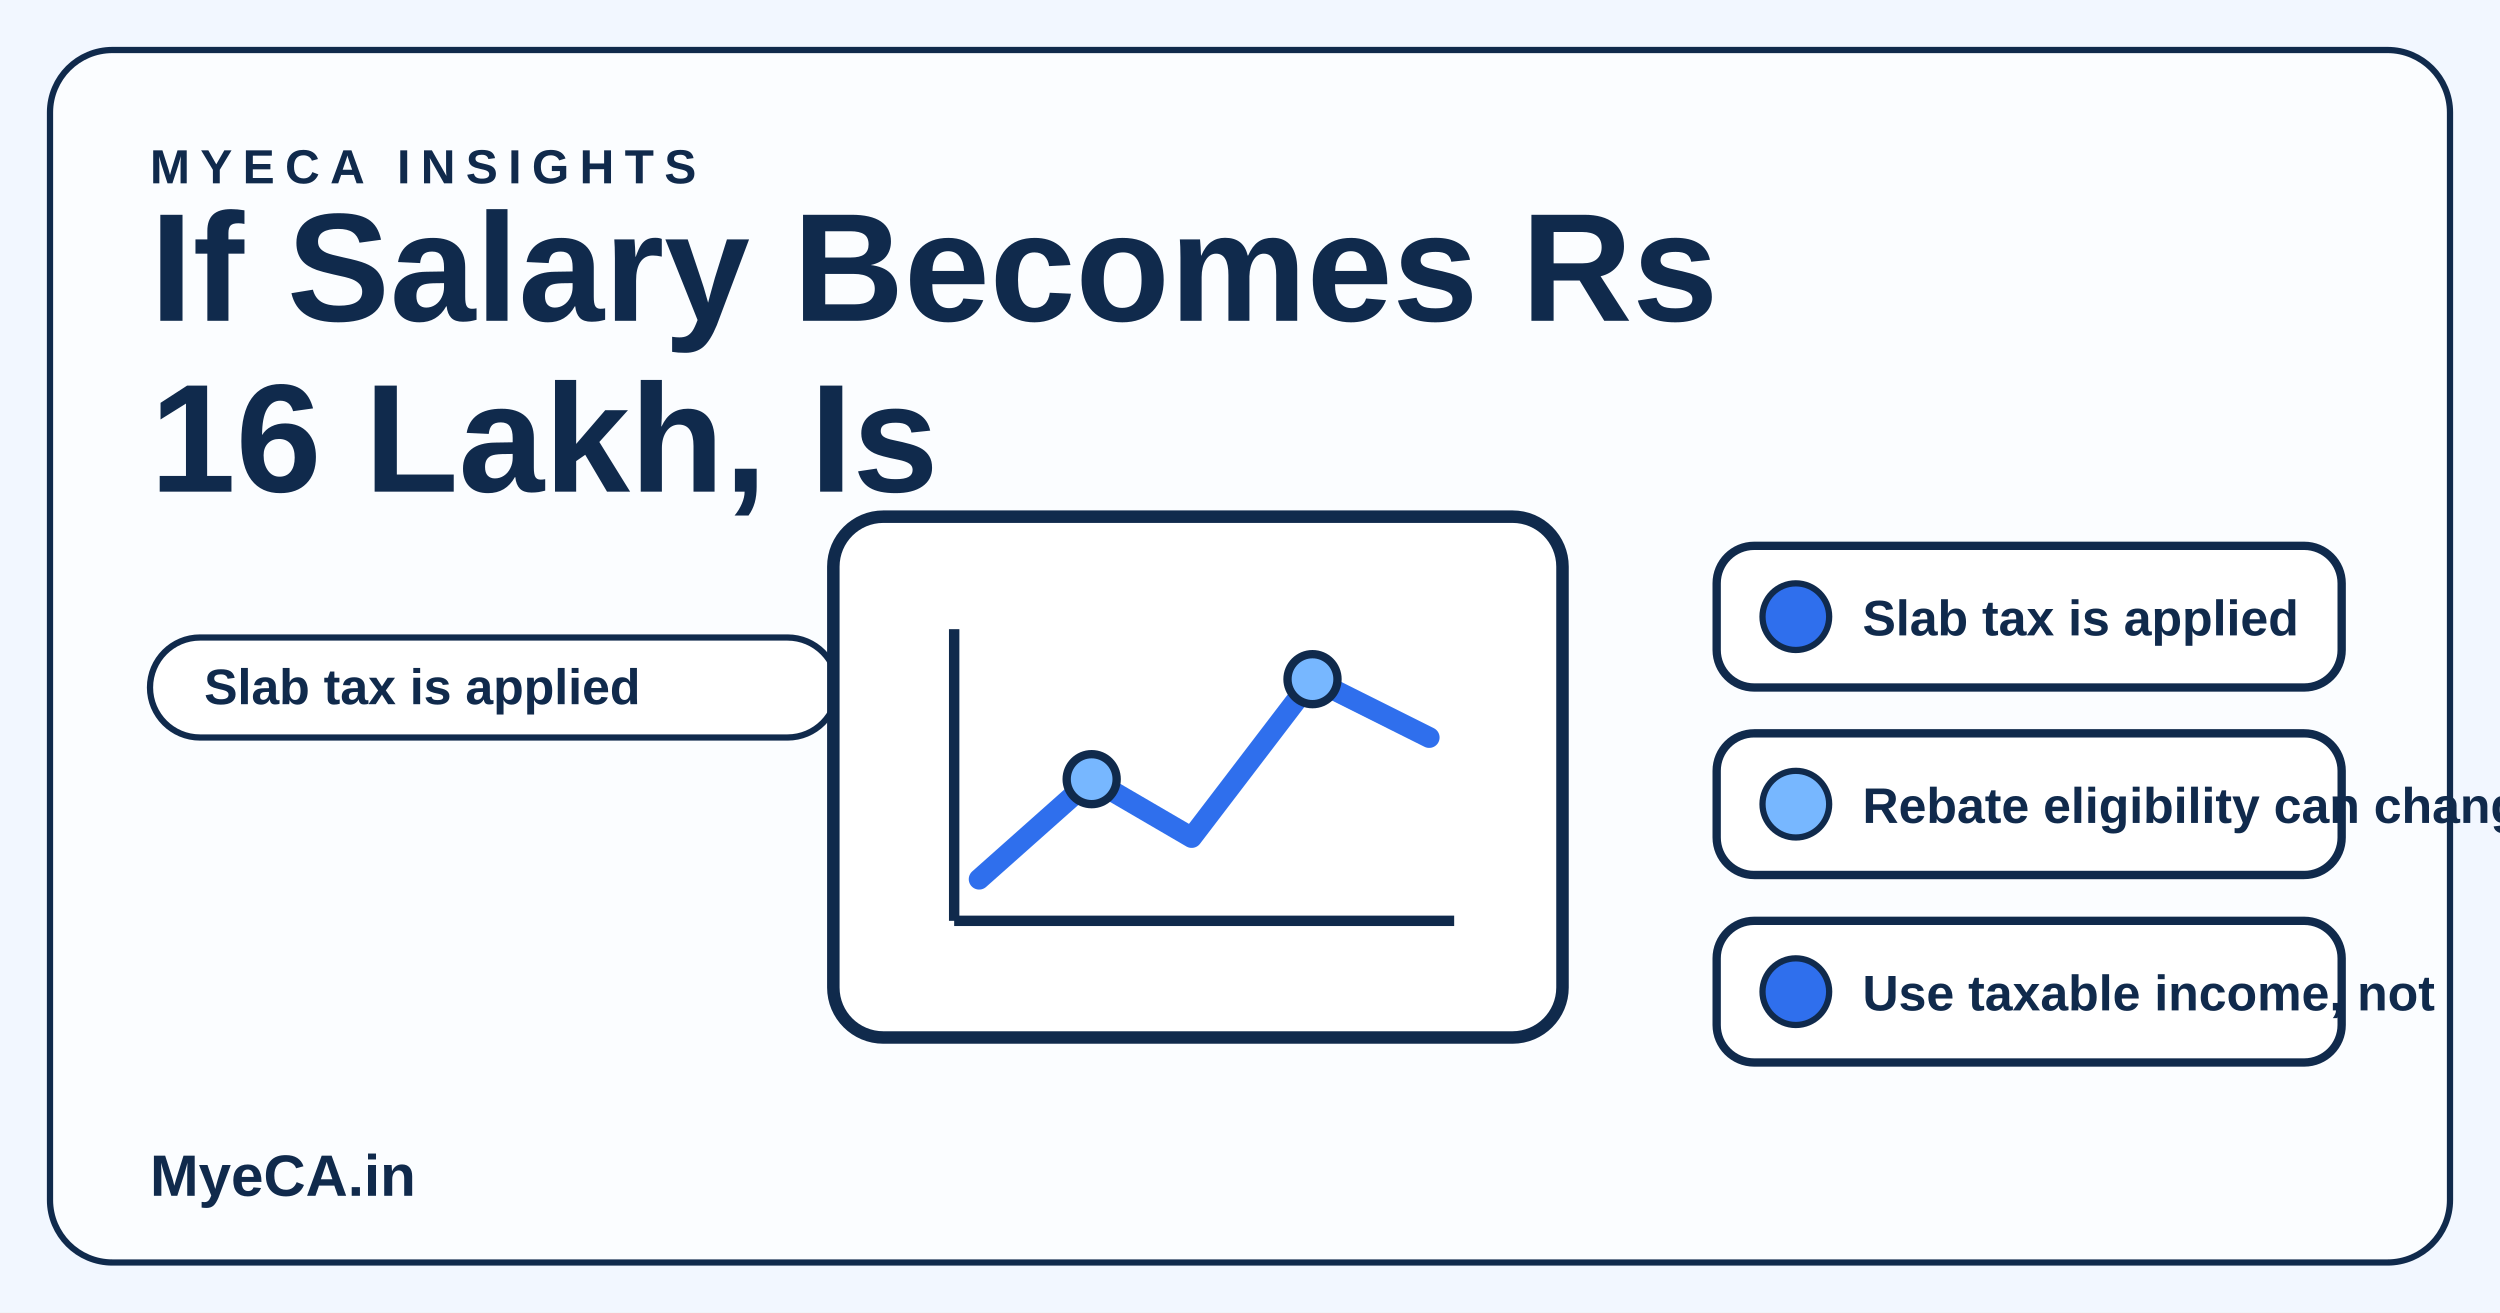
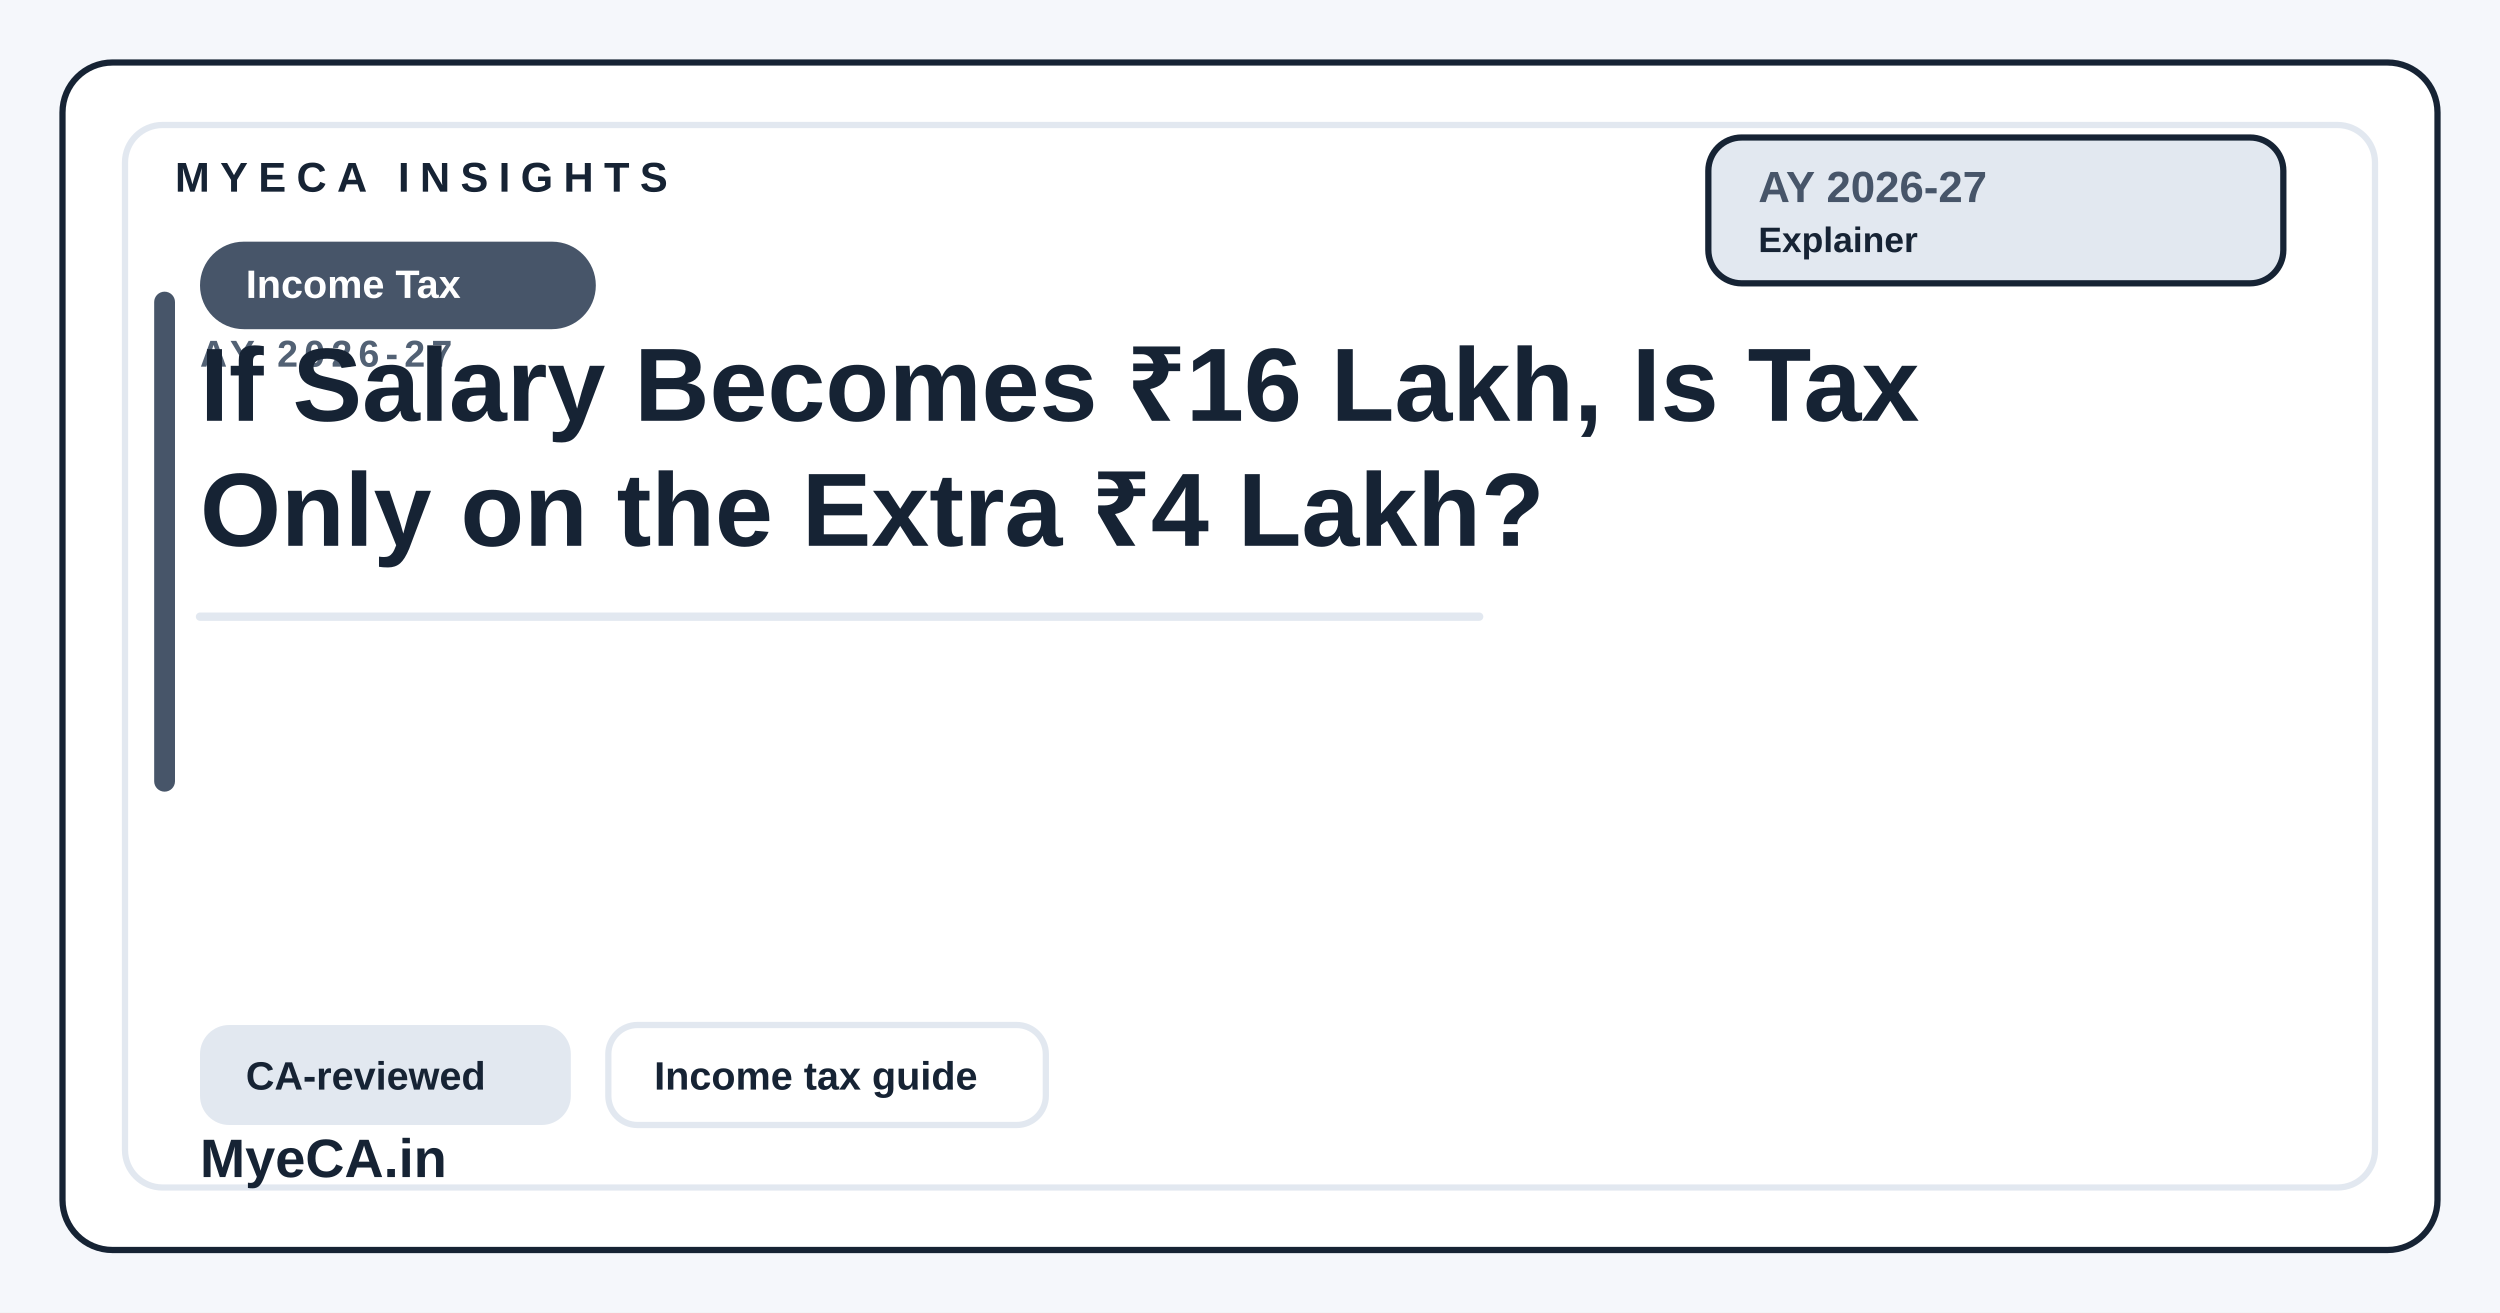
<svg xmlns="http://www.w3.org/2000/svg" width="1200" height="630" viewBox="0 0 1200 630" role="img" aria-labelledby="title desc">
-   <rect width="1200" height="630" fill="#f2f7ff" />
-   <rect x="24" y="24" width="1152" height="582" rx="30" fill="#fbfdff" stroke="#102a4c" stroke-width="3" />
-   <text x="72" y="88" font-family="Arial, Helvetica, sans-serif" font-size="23" font-weight="800" letter-spacing="5" fill="#102a4c">MYECA INSIGHTS</text>
-   <text x="72" y="154" font-family="Arial, Helvetica, sans-serif" font-size="74" font-weight="900" fill="#102a4c">If Salary Becomes Rs</text>
-   <text x="72" y="236" font-family="Arial, Helvetica, sans-serif" font-size="74" font-weight="900" fill="#102a4c">16 Lakh, Is</text>
-   <rect x="72" y="306" width="330" height="48" rx="24" fill="#fff" stroke="#102a4c" stroke-width="3" />
-   <text x="98" y="338" font-family="Arial, Helvetica, sans-serif" font-size="24" font-weight="800" fill="#102a4c">Slab tax is applied</text>
-   <g transform="translate(400 248)">
-     <rect x="0" y="0" width="350" height="250" rx="24" fill="#fff" stroke="#102a4c" stroke-width="6" />
-     <line x1="58" y1="194" x2="298" y2="194" stroke="#102a4c" stroke-width="5" />
-     <line x1="58" y1="54" x2="58" y2="194" stroke="#102a4c" stroke-width="5" />
-     <path d="M70 174l54-48 48 28 58-76 56 28" fill="none" stroke="#2f6fed" stroke-width="10" stroke-linecap="round" stroke-linejoin="round" />
-     <circle cx="124" cy="126" r="12" fill="#77b7ff" stroke="#102a4c" stroke-width="4" />
-     <circle cx="230" cy="78" r="12" fill="#77b7ff" stroke="#102a4c" stroke-width="4" />
+   <rect width="1200" height="630" fill="#f5f7fb" />
+   <rect x="30" y="30" width="1140" height="570" rx="24" fill="#ffffff" stroke="#162334" stroke-width="3" />
+   <rect x="60" y="60" width="1080" height="510" rx="18" fill="none" stroke="#e2e8f0" stroke-width="3" />
+   <rect x="74" y="140" width="10" height="240" rx="5" fill="#475569" />
+   <text x="84" y="92" font-family="Arial, Helvetica, sans-serif" font-size="20" font-weight="900" letter-spacing="5" fill="#162334">MYECA INSIGHTS</text>
+   <g transform="translate(820 66)">
+     <rect x="0" y="0" width="276" height="70" rx="16" fill="#e2e8f0" stroke="#162334" stroke-width="3" />
+     <text x="24" y="31" font-family="Arial, Helvetica, sans-serif" font-size="21" font-weight="900" fill="#475569">AY 2026-27</text>
+     <text x="24" y="55" font-family="Arial, Helvetica, sans-serif" font-size="17" font-weight="800" fill="#162334">Explainer</text>
  </g>
-   <g transform="translate(824 262)">
-     <rect x="0" y="0" width="300" height="68" rx="18" fill="#fff" stroke="#102a4c" stroke-width="4" />
-     <circle cx="38" cy="34" r="16" fill="#2f6fed" stroke="#102a4c" stroke-width="3" />
-     <text x="70" y="43" font-family="Arial, Helvetica, sans-serif" font-size="24" font-weight="800" fill="#102a4c">Slab tax is applied</text>
+   <rect x="96" y="116" width="190" height="42" rx="21" fill="#475569" />
+   <text x="118" y="143" font-family="Arial, Helvetica, sans-serif" font-size="19" font-weight="900" fill="#ffffff">Income Tax</text>
+   <text x="96" y="176" font-family="Arial, Helvetica, sans-serif" font-size="18" font-weight="900" letter-spacing="3" fill="#526174">AY 2026-27</text>
+   <text x="96" y="202" font-family="Arial, Helvetica, sans-serif" font-size="50" font-weight="900" fill="#162334">If Salary Becomes ₹16 Lakh, Is Tax</text>
+   <text x="96" y="262" font-family="Arial, Helvetica, sans-serif" font-size="50" font-weight="900" fill="#162334">Only on the Extra ₹4 Lakh?</text>
+   <line x1="96" y1="296" x2="710" y2="296" stroke="#e2e8f0" stroke-width="4" stroke-linecap="round" />
+   <g transform="translate(96 492)">
+     <rect x="0" y="0" width="178" height="48" rx="14" fill="#e2e8f0" />
+     <text x="22" y="31" font-family="Arial, Helvetica, sans-serif" font-size="19" font-weight="900" fill="#162334">CA-reviewed</text>
  </g>
-   <g transform="translate(824 352)">
-     <rect x="0" y="0" width="300" height="68" rx="18" fill="#fff" stroke="#102a4c" stroke-width="4" />
-     <circle cx="38" cy="34" r="16" fill="#77b7ff" stroke="#102a4c" stroke-width="3" />
-     <text x="70" y="43" font-family="Arial, Helvetica, sans-serif" font-size="24" font-weight="800" fill="#102a4c">Rebate eligibility can change</text>
+   <g transform="translate(292 492)">
+     <rect x="0" y="0" width="210" height="48" rx="14" fill="#ffffff" stroke="#e2e8f0" stroke-width="3" />
+     <text x="22" y="31" font-family="Arial, Helvetica, sans-serif" font-size="19" font-weight="900" fill="#162334">Income tax guide</text>
  </g>
-   <g transform="translate(824 442)">
-     <rect x="0" y="0" width="300" height="68" rx="18" fill="#fff" stroke="#102a4c" stroke-width="4" />
-     <circle cx="38" cy="34" r="16" fill="#2f6fed" stroke="#102a4c" stroke-width="3" />
-     <text x="70" y="43" font-family="Arial, Helvetica, sans-serif" font-size="24" font-weight="800" fill="#102a4c">Use taxable income, not</text>
-   </g>
-   <text x="72" y="574" font-family="Arial, Helvetica, sans-serif" font-size="28" font-weight="900" fill="#102a4c">MyeCA.in</text>
+   <text x="96" y="565" font-family="Arial, Helvetica, sans-serif" font-size="26" font-weight="900" fill="#162334">MyeCA.in</text>
</svg>
